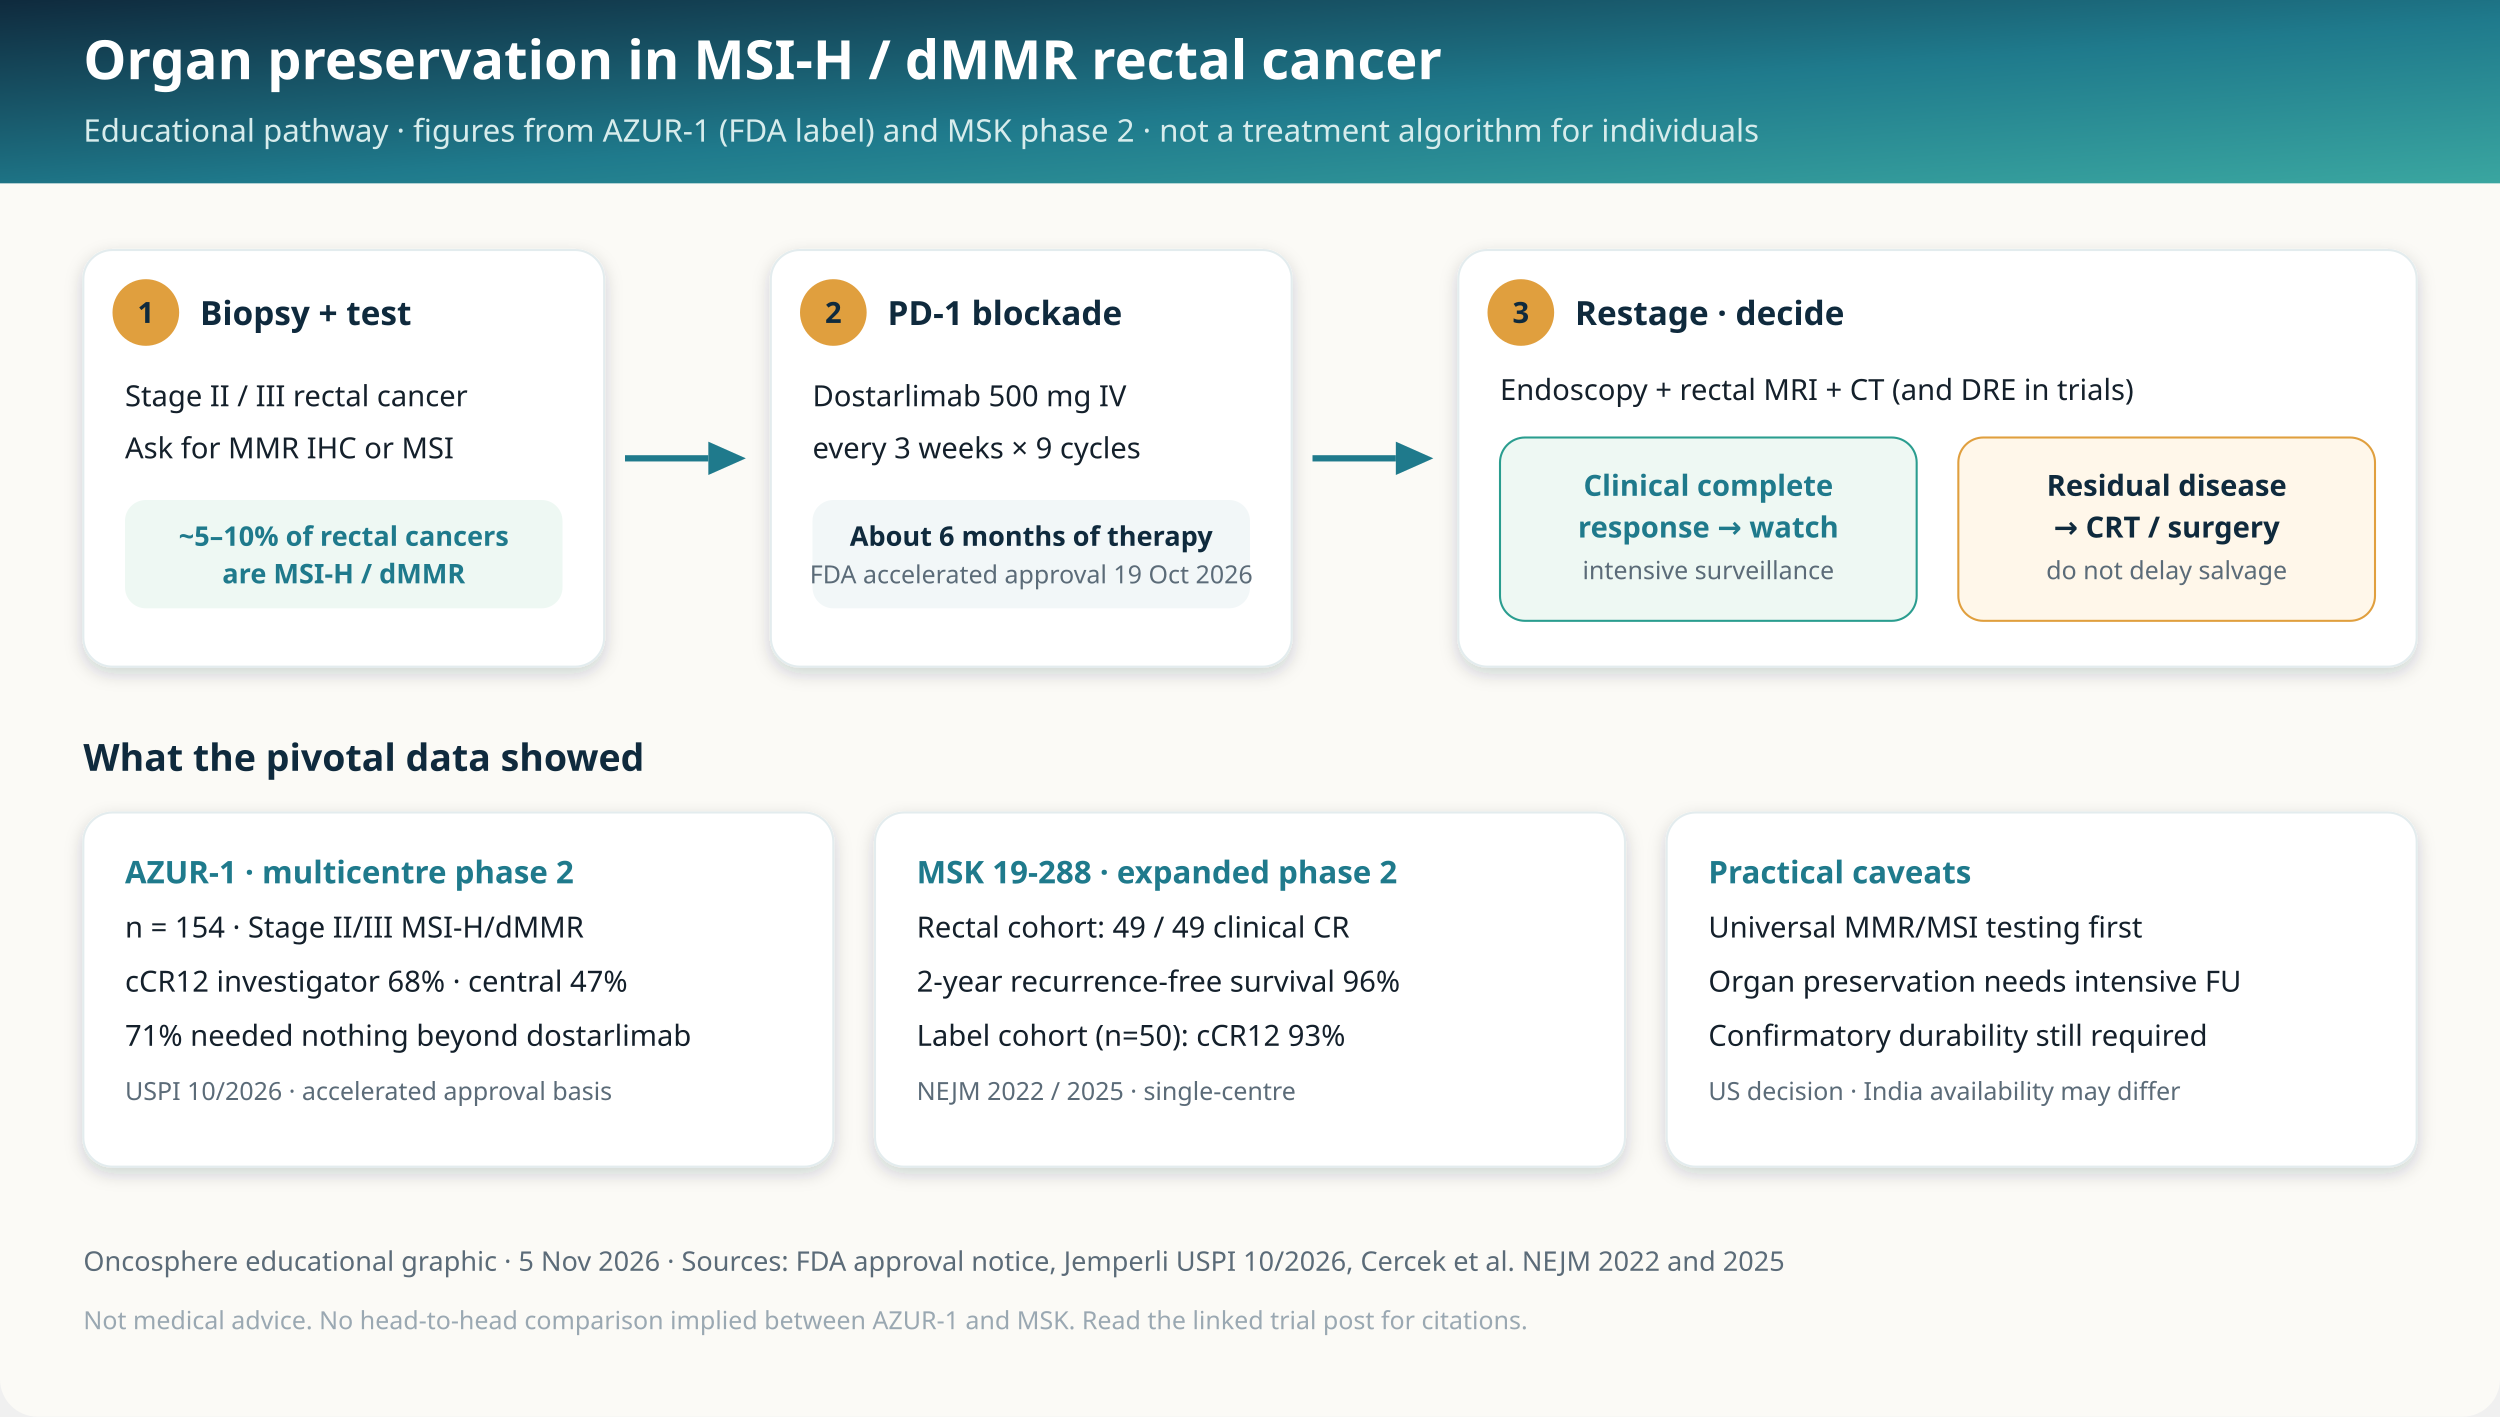
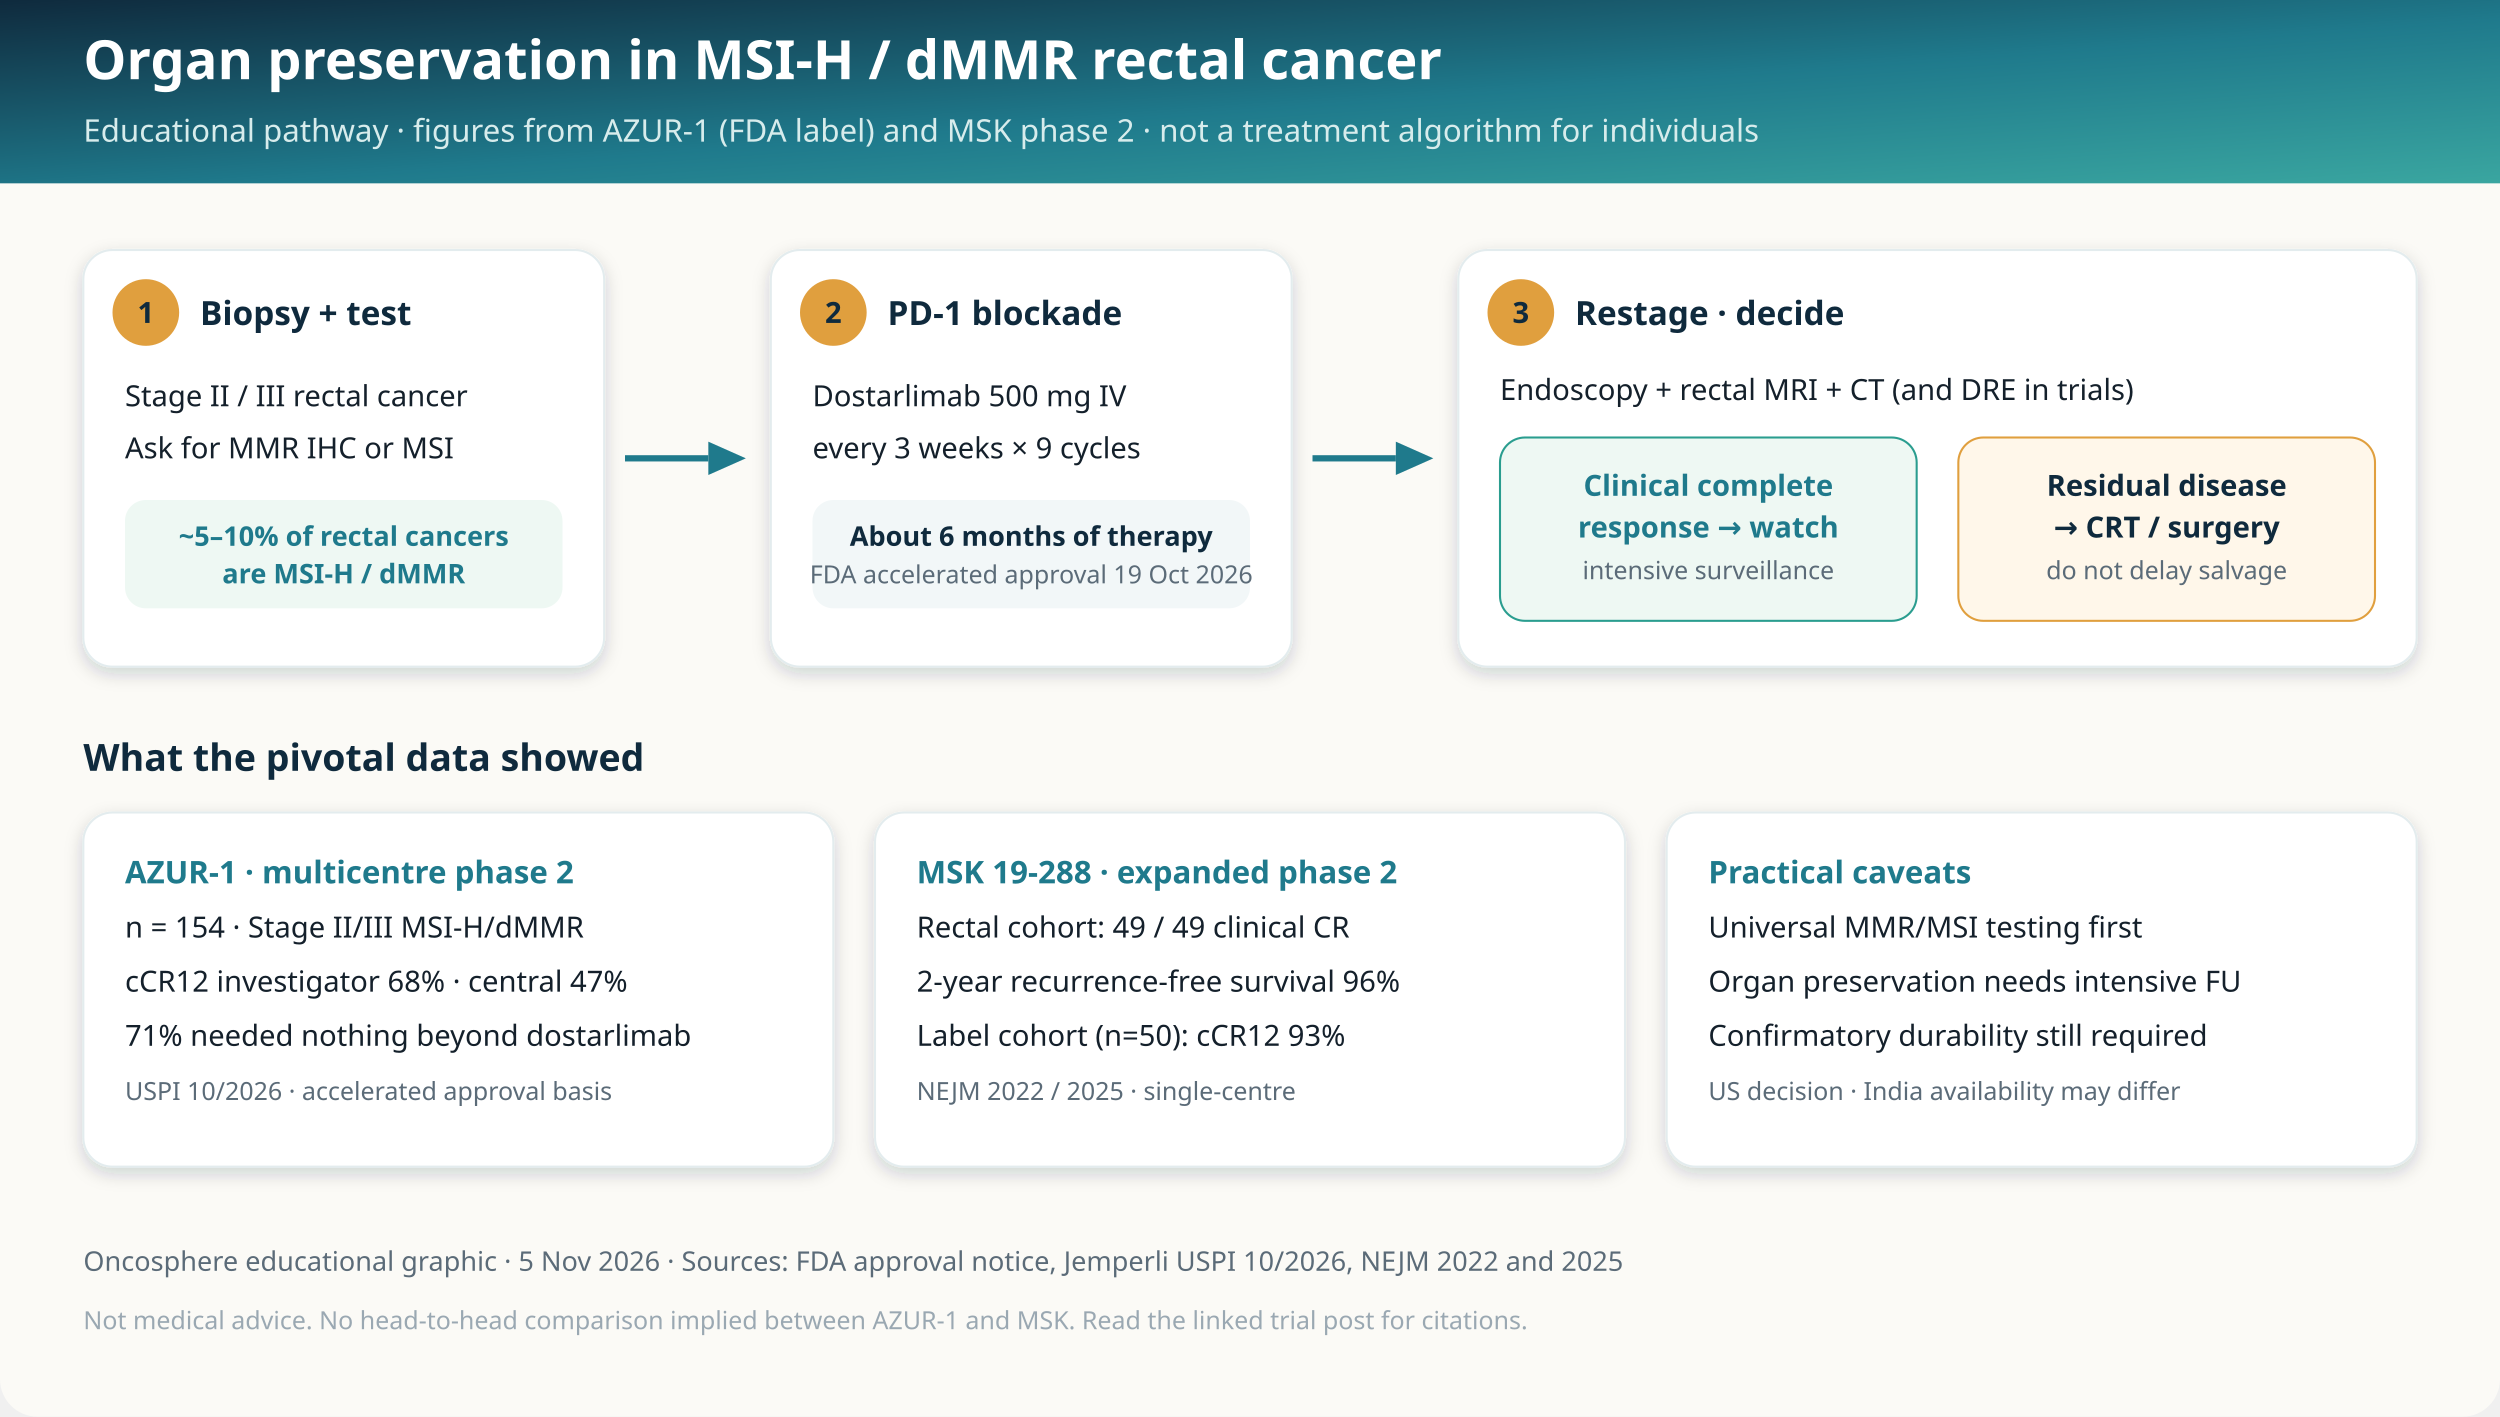
<svg xmlns="http://www.w3.org/2000/svg" viewBox="0 0 1200 680" role="img" aria-labelledby="title desc">
  <defs>
    <linearGradient id="bg" x1="0" y1="0" x2="1" y2="1">
      <stop offset="0%" stop-color="#0f2a3d" />
      <stop offset="55%" stop-color="#1f7a8c" />
      <stop offset="100%" stop-color="#3aa6a0" />
    </linearGradient>
    <filter id="shadow" x="-5%" y="-5%" width="110%" height="120%">
      <feDropShadow dx="0" dy="3" stdDeviation="4" flood-color="#0f2a3d" flood-opacity="0.18" />
    </filter>
  </defs>
  <rect width="1200" height="680" rx="18" fill="#fbfaf6" />
  <rect x="0" y="0" width="1200" height="88" fill="url(#bg)" />
  <text x="40" y="38" fill="#ffffff" font-family="DM Sans, system-ui, sans-serif" font-size="26" font-weight="700">Organ preservation in MSI-H / dMMR rectal cancer</text>
  <text x="40" y="68" fill="#d7ecec" font-family="DM Sans, system-ui, sans-serif" font-size="15">Educational pathway · figures from AZUR-1 (FDA label) and MSK phase 2 · not a treatment algorithm for individuals</text>
  <g filter="url(#shadow)">
    <rect x="40" y="120" width="250" height="200" rx="14" fill="#ffffff" stroke="#e3ecee" />
  </g>
  <circle cx="70" cy="150" r="16" fill="#e09f3e" />
  <text x="70" y="155" text-anchor="middle" fill="#0f2a3d" font-family="DM Sans, system-ui, sans-serif" font-size="14" font-weight="700">1</text>
  <text x="96" y="156" fill="#0f2a3d" font-family="DM Sans, system-ui, sans-serif" font-size="16" font-weight="700">Biopsy + test</text>
  <text x="60" y="195" fill="#14202b" font-family="DM Sans, system-ui, sans-serif" font-size="14">Stage II / III rectal cancer</text>
  <text x="60" y="220" fill="#14202b" font-family="DM Sans, system-ui, sans-serif" font-size="14">Ask for MMR IHC or MSI</text>
  <rect x="60" y="240" width="210" height="52" rx="10" fill="#eef8f3" />
  <text x="165" y="262" text-anchor="middle" fill="#1f7a8c" font-family="DM Sans, system-ui, sans-serif" font-size="13" font-weight="700">~5–10% of rectal cancers</text>
  <text x="165" y="280" text-anchor="middle" fill="#1f7a8c" font-family="DM Sans, system-ui, sans-serif" font-size="13" font-weight="700">are MSI-H / dMMR</text>
  <path d="M300 220 H340" stroke="#1f7a8c" stroke-width="3" fill="none" />
  <polygon points="340,212 358,220 340,228" fill="#1f7a8c" />
  <g filter="url(#shadow)">
    <rect x="370" y="120" width="250" height="200" rx="14" fill="#ffffff" stroke="#e3ecee" />
  </g>
  <circle cx="400" cy="150" r="16" fill="#e09f3e" />
  <text x="400" y="155" text-anchor="middle" fill="#0f2a3d" font-family="DM Sans, system-ui, sans-serif" font-size="14" font-weight="700">2</text>
  <text x="426" y="156" fill="#0f2a3d" font-family="DM Sans, system-ui, sans-serif" font-size="16" font-weight="700">PD-1 blockade</text>
  <text x="390" y="195" fill="#14202b" font-family="DM Sans, system-ui, sans-serif" font-size="14">Dostarlimab 500 mg IV</text>
  <text x="390" y="220" fill="#14202b" font-family="DM Sans, system-ui, sans-serif" font-size="14">every 3 weeks × 9 cycles</text>
  <rect x="390" y="240" width="210" height="52" rx="10" fill="#f2f7f8" />
  <text x="495" y="262" text-anchor="middle" fill="#0f2a3d" font-family="DM Sans, system-ui, sans-serif" font-size="13" font-weight="700">About 6 months of therapy</text>
  <text x="495" y="280" text-anchor="middle" fill="#5b6b78" font-family="DM Sans, system-ui, sans-serif" font-size="12">FDA accelerated approval 19 Oct 2026</text>
  <path d="M630 220 H670" stroke="#1f7a8c" stroke-width="3" fill="none" />
  <polygon points="670,212 688,220 670,228" fill="#1f7a8c" />
  <g filter="url(#shadow)">
    <rect x="700" y="120" width="460" height="200" rx="14" fill="#ffffff" stroke="#e3ecee" />
  </g>
  <circle cx="730" cy="150" r="16" fill="#e09f3e" />
  <text x="730" y="155" text-anchor="middle" fill="#0f2a3d" font-family="DM Sans, system-ui, sans-serif" font-size="14" font-weight="700">3</text>
  <text x="756" y="156" fill="#0f2a3d" font-family="DM Sans, system-ui, sans-serif" font-size="16" font-weight="700">Restage · decide</text>
  <text x="720" y="192" fill="#14202b" font-family="DM Sans, system-ui, sans-serif" font-size="14">Endoscopy + rectal MRI + CT (and DRE in trials)</text>
  <rect x="720" y="210" width="200" height="88" rx="12" fill="#eef8f3" stroke="#2a9d8f" />
  <text x="820" y="238" text-anchor="middle" fill="#1f7a8c" font-family="DM Sans, system-ui, sans-serif" font-size="14" font-weight="700">Clinical complete</text>
  <text x="820" y="258" text-anchor="middle" fill="#1f7a8c" font-family="DM Sans, system-ui, sans-serif" font-size="14" font-weight="700">response → watch</text>
  <text x="820" y="278" text-anchor="middle" fill="#5b6b78" font-family="DM Sans, system-ui, sans-serif" font-size="12">intensive surveillance</text>
  <rect x="940" y="210" width="200" height="88" rx="12" fill="#fff7ea" stroke="#e09f3e" />
  <text x="1040" y="238" text-anchor="middle" fill="#0f2a3d" font-family="DM Sans, system-ui, sans-serif" font-size="14" font-weight="700">Residual disease</text>
  <text x="1040" y="258" text-anchor="middle" fill="#0f2a3d" font-family="DM Sans, system-ui, sans-serif" font-size="14" font-weight="700">→ CRT / surgery</text>
  <text x="1040" y="278" text-anchor="middle" fill="#5b6b78" font-family="DM Sans, system-ui, sans-serif" font-size="12">do not delay salvage</text>
  <text x="40" y="370" fill="#0f2a3d" font-family="DM Sans, system-ui, sans-serif" font-size="18" font-weight="700">What the pivotal data showed</text>
  <g filter="url(#shadow)">
    <rect x="40" y="390" width="360" height="170" rx="14" fill="#ffffff" stroke="#e3ecee" />
  </g>
  <text x="60" y="424" fill="#1f7a8c" font-family="DM Sans, system-ui, sans-serif" font-size="15" font-weight="700">AZUR-1 · multicentre phase 2</text>
  <text x="60" y="450" fill="#14202b" font-family="DM Sans, system-ui, sans-serif" font-size="14">n = 154 · Stage II/III MSI-H/dMMR</text>
  <text x="60" y="476" fill="#14202b" font-family="DM Sans, system-ui, sans-serif" font-size="14">cCR12 investigator 68% · central 47%</text>
  <text x="60" y="502" fill="#14202b" font-family="DM Sans, system-ui, sans-serif" font-size="14">71% needed nothing beyond dostarlimab</text>
  <text x="60" y="528" fill="#5b6b78" font-family="DM Sans, system-ui, sans-serif" font-size="12">USPI 10/2026 · accelerated approval basis</text>
  <g filter="url(#shadow)">
    <rect x="420" y="390" width="360" height="170" rx="14" fill="#ffffff" stroke="#e3ecee" />
  </g>
  <text x="440" y="424" fill="#1f7a8c" font-family="DM Sans, system-ui, sans-serif" font-size="15" font-weight="700">MSK 19-288 · expanded phase 2</text>
  <text x="440" y="450" fill="#14202b" font-family="DM Sans, system-ui, sans-serif" font-size="14">Rectal cohort: 49 / 49 clinical CR</text>
  <text x="440" y="476" fill="#14202b" font-family="DM Sans, system-ui, sans-serif" font-size="14">2-year recurrence-free survival 96%</text>
  <text x="440" y="502" fill="#14202b" font-family="DM Sans, system-ui, sans-serif" font-size="14">Label cohort (n=50): cCR12 93%</text>
  <text x="440" y="528" fill="#5b6b78" font-family="DM Sans, system-ui, sans-serif" font-size="12">NEJM 2022 / 2025 · single-centre</text>
  <g filter="url(#shadow)">
    <rect x="800" y="390" width="360" height="170" rx="14" fill="#ffffff" stroke="#e3ecee" />
  </g>
  <text x="820" y="424" fill="#1f7a8c" font-family="DM Sans, system-ui, sans-serif" font-size="15" font-weight="700">Practical caveats</text>
  <text x="820" y="450" fill="#14202b" font-family="DM Sans, system-ui, sans-serif" font-size="14">Universal MMR/MSI testing first</text>
  <text x="820" y="476" fill="#14202b" font-family="DM Sans, system-ui, sans-serif" font-size="14">Organ preservation needs intensive FU</text>
  <text x="820" y="502" fill="#14202b" font-family="DM Sans, system-ui, sans-serif" font-size="14">Confirmatory durability still required</text>
  <text x="820" y="528" fill="#5b6b78" font-family="DM Sans, system-ui, sans-serif" font-size="12">US decision · India availability may differ</text>
-   <text x="40" y="610" fill="#5b6b78" font-family="DM Sans, system-ui, sans-serif" font-size="13">Oncosphere educational graphic · 5 Nov 2026 · Sources: FDA approval notice, Jemperli USPI 10/2026, Cercek et al. NEJM 2022 and 2025</text>
+   <text x="40" y="610" fill="#5b6b78" font-family="DM Sans, system-ui, sans-serif" font-size="13">Oncosphere educational graphic · 5 Nov 2026 · Sources: FDA approval notice, Jemperli USPI 10/2026, NEJM 2022 and 2025</text>
  <text x="40" y="638" fill="#9aa8b2" font-family="DM Sans, system-ui, sans-serif" font-size="12">Not medical advice. No head-to-head comparison implied between AZUR-1 and MSK. Read the linked trial post for citations.</text>
</svg>
